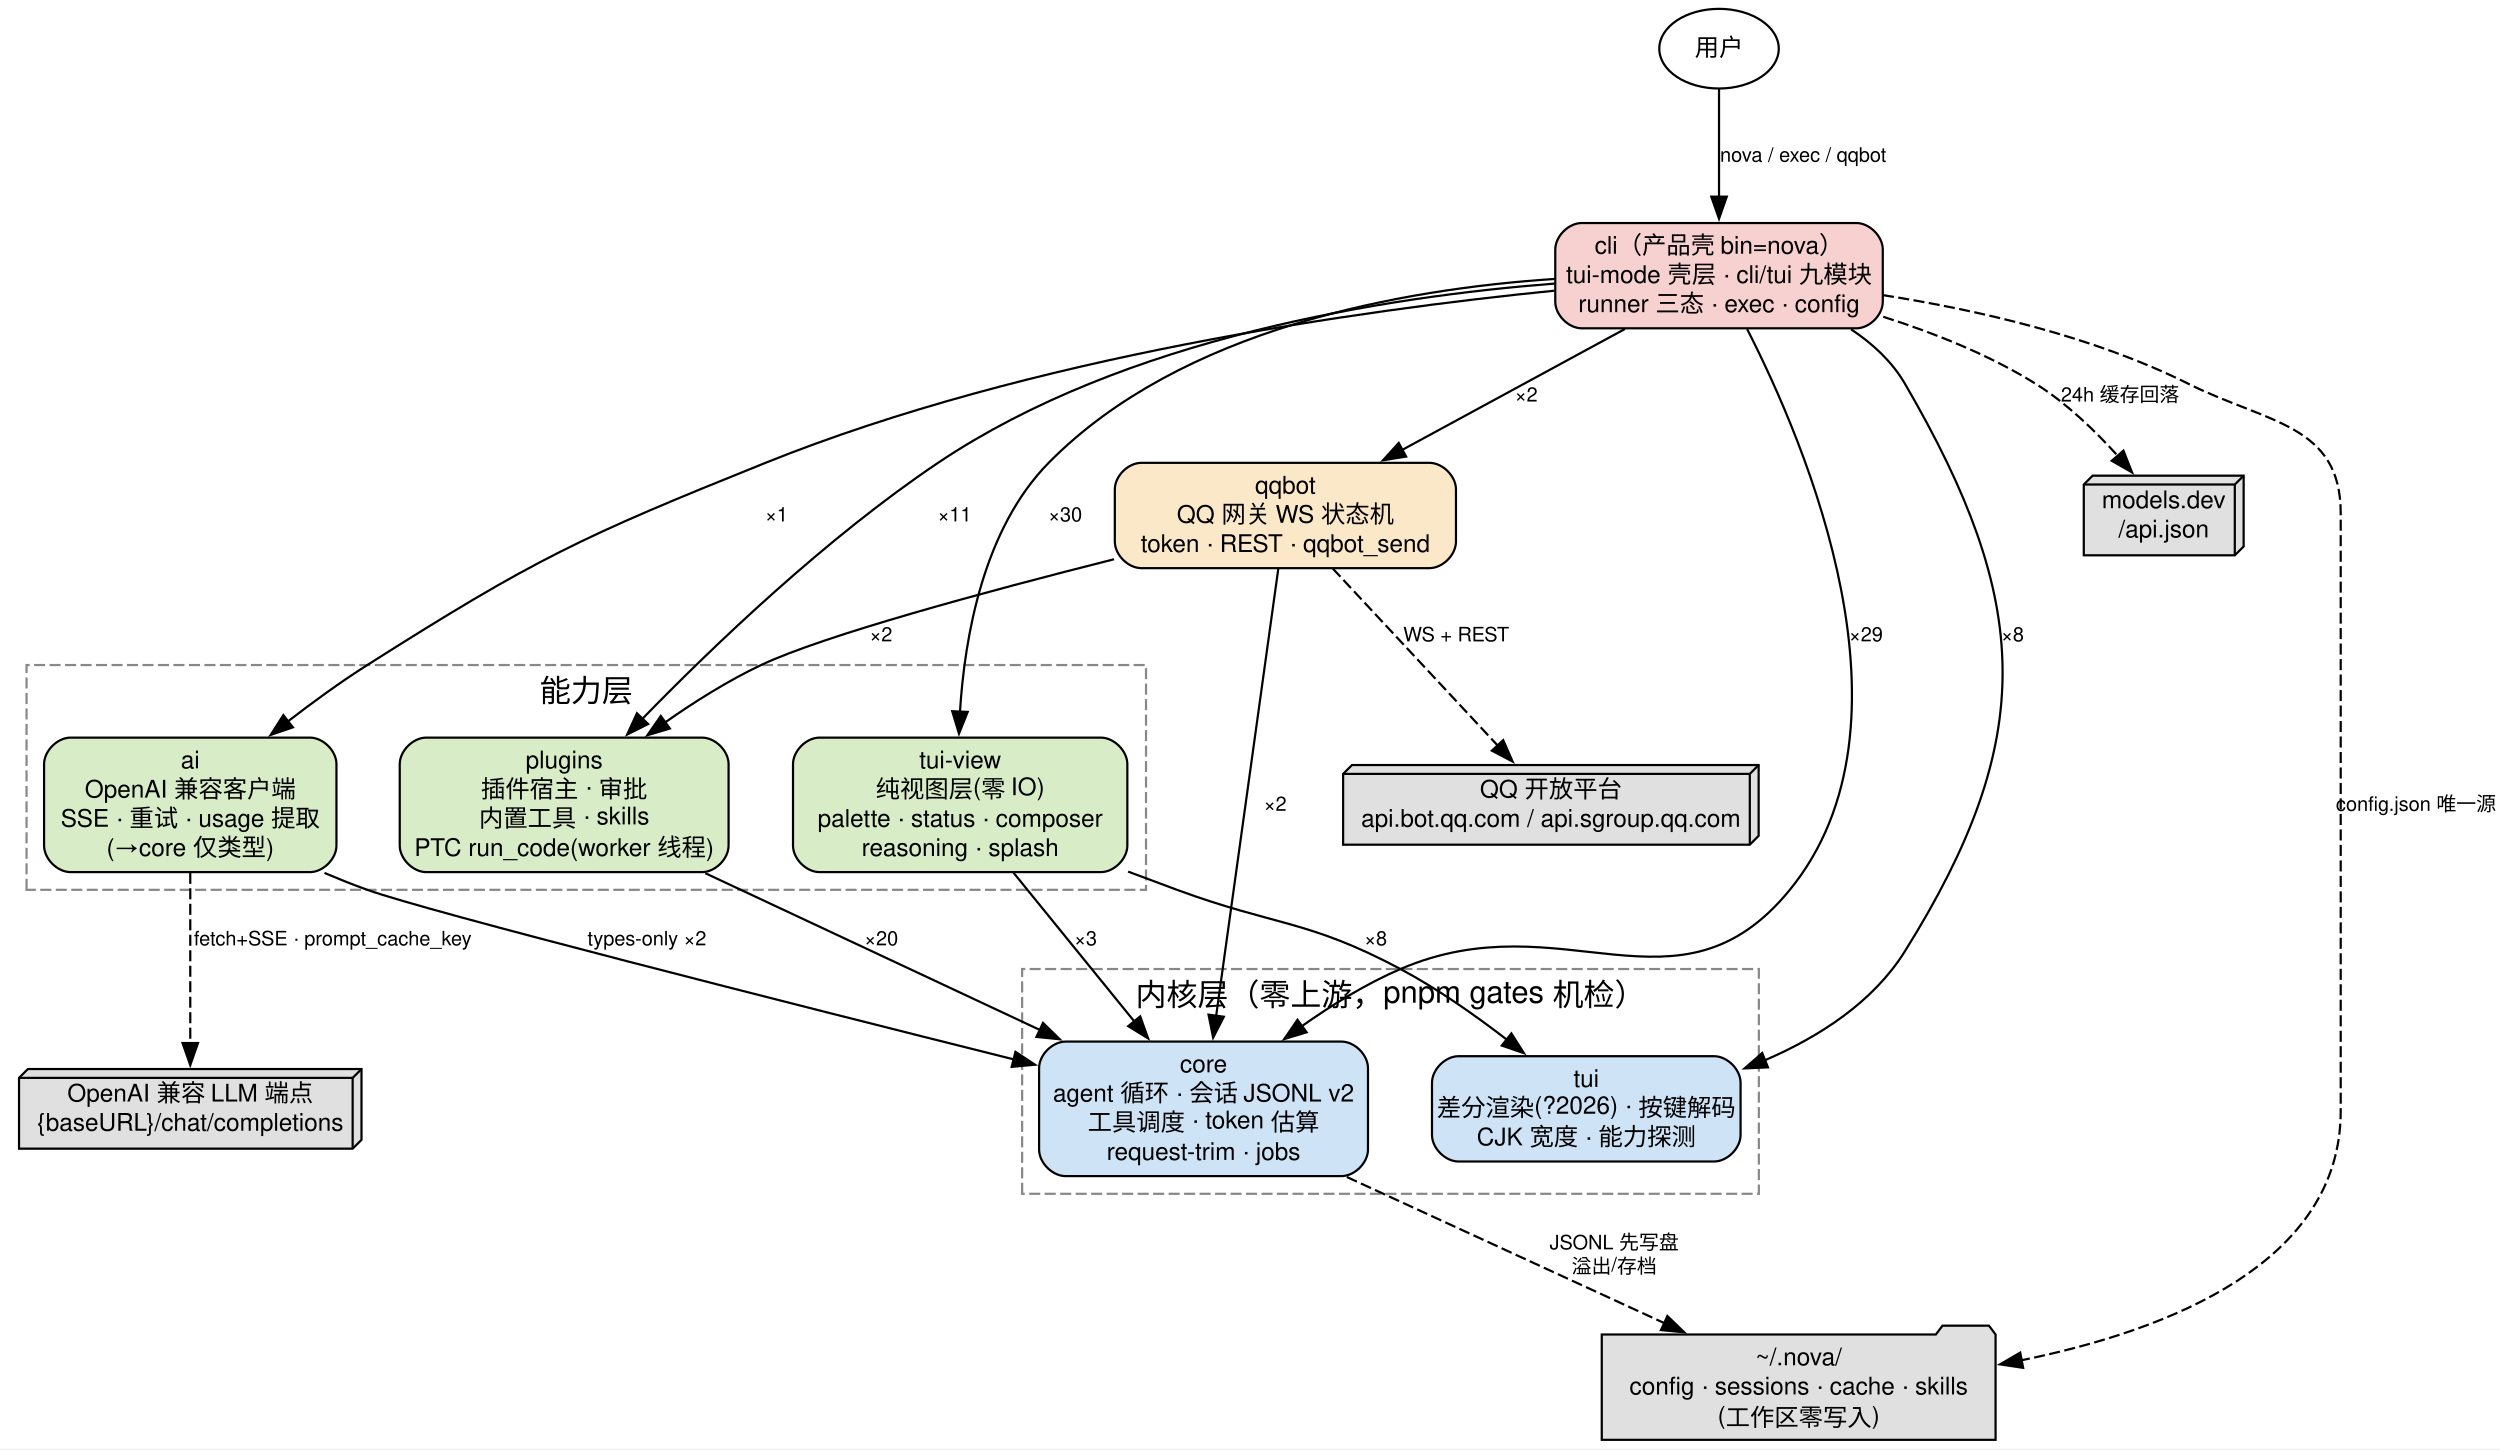
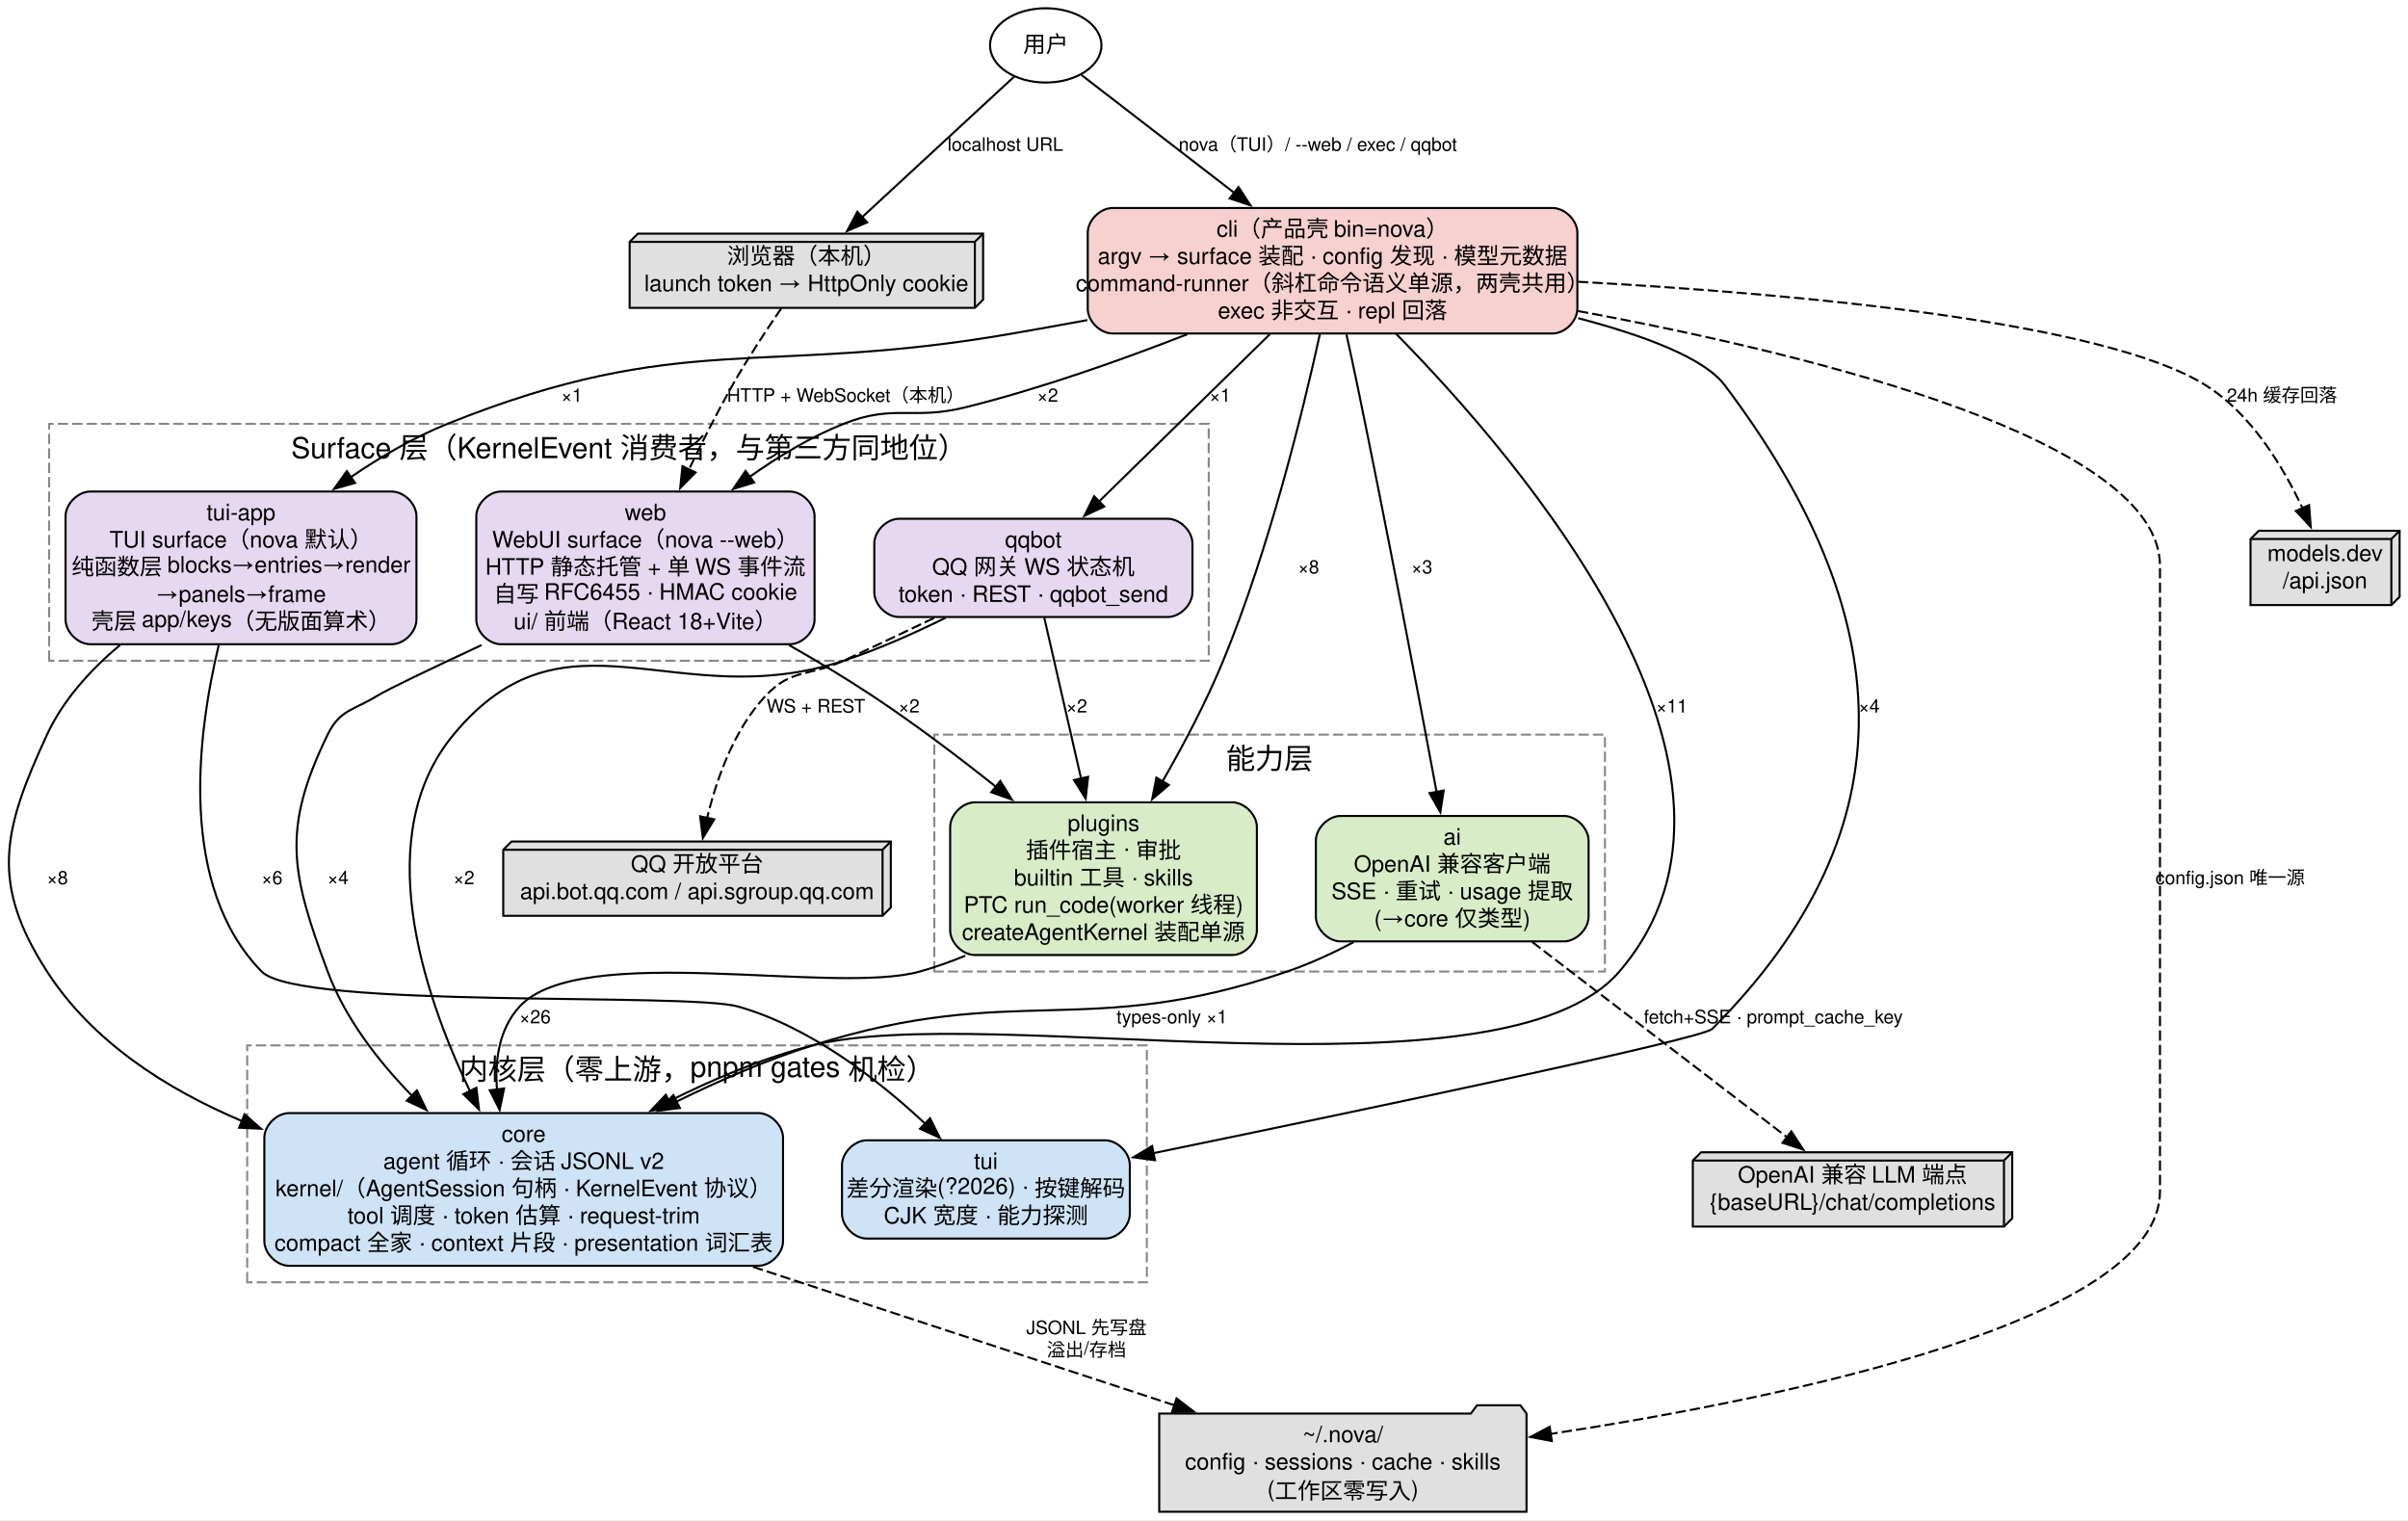
- <svg xmlns="http://www.w3.org/2000/svg" width="1130pt" height="655pt" viewBox="0.00 0.00 1130.00 655.00">
-   <g id="graph0" class="graph" transform="scale(1 1) rotate(0) translate(4 650.8)">
-     <polygon fill="white" stroke="none" points="-4,4 -4,-650.8 1126.03,-650.8 1126.03,4 -4,4" />
+ <svg xmlns="http://www.w3.org/2000/svg" width="1167pt" height="737pt" viewBox="0.00 0.00 1167.00 737.00">
+   <g id="graph0" class="graph" transform="scale(1 1) rotate(0) translate(4 732.6)">
+     <polygon fill="white" stroke="none" points="-4,4 -4,-732.6 1162.93,-732.6 1162.93,4 -4,4" />
    <g id="clust1" class="cluster">
-       <polygon fill="none" stroke="#888888" stroke-dasharray="5,2" points="458,-111.2 458,-212.8 791,-212.8 791,-111.2 458,-111.2" />
-       <text xml:space="preserve" text-anchor="middle" x="624.5" y="-196.2" font-family="Helvetica,sans-Serif" font-size="14.00">内核层（零上游，pnpm gates 机检）</text>
+       <polygon fill="none" stroke="#888888" stroke-dasharray="5,2" points="115.8,-111.2 115.8,-226 551.8,-226 551.8,-111.2 115.8,-111.2" />
+       <text xml:space="preserve" text-anchor="middle" x="333.8" y="-209.4" font-family="Helvetica,sans-Serif" font-size="14.00">内核层（零上游，pnpm gates 机检）</text>
    </g>
    <g id="clust2" class="cluster">
-       <polygon fill="none" stroke="#888888" stroke-dasharray="5,2" points="8,-248.6 8,-350.2 514,-350.2 514,-248.6 8,-248.6" />
-       <text xml:space="preserve" text-anchor="middle" x="261" y="-333.6" font-family="Helvetica,sans-Serif" font-size="14.00">能力层</text>
+       <polygon fill="none" stroke="#888888" stroke-dasharray="5,2" points="448.8,-261.8 448.8,-376.6 773.8,-376.6 773.8,-261.8 448.8,-261.8" />
+       <text xml:space="preserve" text-anchor="middle" x="611.3" y="-360" font-family="Helvetica,sans-Serif" font-size="14.00">能力层</text>
+     </g>
+     <g id="clust3" class="cluster">
+       <polygon fill="none" stroke="#888888" stroke-dasharray="5,2" points="19.8,-412.4 19.8,-527.2 581.8,-527.2 581.8,-412.4 19.8,-412.4" />
+       <text xml:space="preserve" text-anchor="middle" x="300.8" y="-510.6" font-family="Helvetica,sans-Serif" font-size="14.00">Surface 层（KernelEvent 消费者，与第三方同地位）</text>
    </g>
    <g id="node1" class="node">
-       <path fill="#cfe3f7" stroke="black" d="M602.33,-180C602.33,-180 477.67,-180 477.67,-180 471.67,-180 465.67,-174 465.67,-168 465.67,-168 465.67,-131.2 465.67,-131.2 465.67,-125.2 471.67,-119.2 477.67,-119.2 477.67,-119.2 602.33,-119.2 602.33,-119.2 608.33,-119.2 614.33,-125.2 614.33,-131.2 614.33,-131.2 614.33,-168 614.33,-168 614.33,-174 608.33,-180 602.33,-180" />
-       <text xml:space="preserve" text-anchor="middle" x="540" y="-166.1" font-family="Helvetica,sans-Serif" font-size="11.00">core</text>
-       <text xml:space="preserve" text-anchor="middle" x="540" y="-152.9" font-family="Helvetica,sans-Serif" font-size="11.00">agent 循环 · 会话 JSONL v2</text>
-       <text xml:space="preserve" text-anchor="middle" x="540" y="-139.7" font-family="Helvetica,sans-Serif" font-size="11.00">工具调度 · token 估算</text>
-       <text xml:space="preserve" text-anchor="middle" x="540" y="-126.5" font-family="Helvetica,sans-Serif" font-size="11.00">request-trim · jobs</text>
+       <path fill="#cfe3f7" stroke="black" d="M363.49,-193.2C363.49,-193.2 136.11,-193.2 136.11,-193.2 130.11,-193.2 124.11,-187.2 124.11,-181.2 124.11,-181.2 124.11,-131.2 124.11,-131.2 124.11,-125.2 130.11,-119.2 136.11,-119.2 136.11,-119.2 363.49,-119.2 363.49,-119.2 369.49,-119.2 375.49,-125.2 375.49,-131.2 375.49,-131.2 375.49,-181.2 375.49,-181.2 375.49,-187.2 369.49,-193.2 363.49,-193.2" />
+       <text xml:space="preserve" text-anchor="middle" x="249.8" y="-179.3" font-family="Helvetica,sans-Serif" font-size="11.00">core</text>
+       <text xml:space="preserve" text-anchor="middle" x="249.8" y="-166.1" font-family="Helvetica,sans-Serif" font-size="11.00">agent 循环 · 会话 JSONL v2</text>
+       <text xml:space="preserve" text-anchor="middle" x="249.8" y="-152.9" font-family="Helvetica,sans-Serif" font-size="11.00">kernel/（AgentSession 句柄 · KernelEvent 协议）</text>
+       <text xml:space="preserve" text-anchor="middle" x="249.8" y="-139.7" font-family="Helvetica,sans-Serif" font-size="11.00">tool 调度 · token 估算 · request-trim</text>
+       <text xml:space="preserve" text-anchor="middle" x="249.8" y="-126.5" font-family="Helvetica,sans-Serif" font-size="11.00">compact 全家 · context 片段 · presentation 词汇表</text>
+     </g>
+     <g id="node13" class="node">
+       <polygon fill="#e0e0e0" stroke="black" points="735.81,-47.6 732.81,-51.6 711.81,-51.6 708.81,-47.6 557.8,-47.6 557.8,0 735.81,0 735.81,-47.6" />
+       <text xml:space="preserve" text-anchor="middle" x="646.8" y="-33.7" font-family="Helvetica,sans-Serif" font-size="11.00">~/.nova/</text>
+       <text xml:space="preserve" text-anchor="middle" x="646.8" y="-20.5" font-family="Helvetica,sans-Serif" font-size="11.00">config · sessions · cache · skills</text>
+       <text xml:space="preserve" text-anchor="middle" x="646.8" y="-7.3" font-family="Helvetica,sans-Serif" font-size="11.00">(工作区零写入)</text>
+     </g>
+     <g id="edge22" class="edge">
+       <path fill="none" stroke="black" stroke-dasharray="5,2" d="M360.92,-118.7C425.81,-97.39 506.27,-70.96 565.28,-51.58" />
+       <polygon fill="black" stroke="black" points="566.2,-54.96 574.6,-48.51 564.01,-48.31 566.2,-54.96" />
+       <text xml:space="preserve" text-anchor="middle" x="522.54" y="-86.1" font-family="Helvetica,sans-Serif" font-size="9.00">JSONL 先写盘</text>
+       <text xml:space="preserve" text-anchor="middle" x="522.54" y="-75.3" font-family="Helvetica,sans-Serif" font-size="9.00">溢出/存档</text>
+     </g>
+     <g id="node2" class="node">
+       <path fill="#cfe3f7" stroke="black" d="M531.55,-180C531.55,-180 416.06,-180 416.06,-180 410.06,-180 404.06,-174 404.06,-168 404.06,-168 404.06,-144.4 404.06,-144.4 404.06,-138.4 410.06,-132.4 416.06,-132.4 416.06,-132.4 531.55,-132.4 531.55,-132.4 537.55,-132.4 543.55,-138.4 543.55,-144.4 543.55,-144.4 543.55,-168 543.55,-168 543.55,-174 537.55,-180 531.55,-180" />
+       <text xml:space="preserve" text-anchor="middle" x="473.8" y="-166.1" font-family="Helvetica,sans-Serif" font-size="11.00">tui</text>
+       <text xml:space="preserve" text-anchor="middle" x="473.8" y="-152.9" font-family="Helvetica,sans-Serif" font-size="11.00">差分渲染(?2026) · 按键解码</text>
+       <text xml:space="preserve" text-anchor="middle" x="473.8" y="-139.7" font-family="Helvetica,sans-Serif" font-size="11.00">CJK 宽度 · 能力探测</text>
+     </g>
+     <g id="node3" class="node">
+       <path fill="#d8ecc8" stroke="black" d="M753.88,-337.2C753.88,-337.2 645.72,-337.2 645.72,-337.2 639.72,-337.2 633.72,-331.2 633.72,-325.2 633.72,-325.2 633.72,-288.4 633.72,-288.4 633.72,-282.4 639.72,-276.4 645.72,-276.4 645.72,-276.4 753.88,-276.4 753.88,-276.4 759.88,-276.4 765.88,-282.4 765.88,-288.4 765.88,-288.4 765.88,-325.2 765.88,-325.2 765.88,-331.2 759.88,-337.2 753.88,-337.2" />
+       <text xml:space="preserve" text-anchor="middle" x="699.8" y="-323.3" font-family="Helvetica,sans-Serif" font-size="11.00">ai</text>
+       <text xml:space="preserve" text-anchor="middle" x="699.8" y="-310.1" font-family="Helvetica,sans-Serif" font-size="11.00">OpenAI 兼容客户端</text>
+       <text xml:space="preserve" text-anchor="middle" x="699.8" y="-296.9" font-family="Helvetica,sans-Serif" font-size="11.00">SSE · 重试 · usage 提取</text>
+       <text xml:space="preserve" text-anchor="middle" x="699.8" y="-283.7" font-family="Helvetica,sans-Serif" font-size="11.00">(→core 仅类型)</text>
+     </g>
+     <g id="edge1" class="edge">
+       <path fill="none" stroke="black" d="M651.97,-275.99C641.66,-270.58 630.6,-265.48 619.8,-261.8 521.89,-228.41 488.46,-257.12 389.8,-226 367.61,-219 344.54,-208.94 323.68,-198.68" />
+       <polygon fill="black" stroke="black" points="325.49,-195.67 314.99,-194.31 322.35,-201.93 325.49,-195.67" />
+       <text xml:space="preserve" text-anchor="middle" x="563.96" y="-236.7" font-family="Helvetica,sans-Serif" font-size="9.00">types-only ×1</text>
+     </g>
+     <g id="node9" class="node">
+       <polygon fill="#e0e0e0" stroke="black" points="971.2,-174.2 820.4,-174.2 816.4,-170.2 816.4,-138.2 967.2,-138.2 971.2,-142.2 971.2,-174.2" />
+       <polyline fill="none" stroke="black" points="967.2,-170.2 816.4,-170.2" />
+       <polyline fill="none" stroke="black" points="967.2,-170.2 967.2,-138.2" />
+       <polyline fill="none" stroke="black" points="967.2,-170.2 971.2,-174.2" />
+       <text xml:space="preserve" text-anchor="middle" x="893.8" y="-159.5" font-family="Helvetica,sans-Serif" font-size="11.00">OpenAI 兼容 LLM 端点</text>
+       <text xml:space="preserve" text-anchor="middle" x="893.8" y="-146.3" font-family="Helvetica,sans-Serif" font-size="11.00">{baseURL}/chat/completions</text>
+     </g>
+     <g id="edge19" class="edge">
+       <path fill="none" stroke="black" stroke-dasharray="5,2" d="M738.59,-276.09C774.88,-248.29 828.41,-207.29 862.17,-181.43" />
+       <polygon fill="black" stroke="black" points="864.13,-184.34 869.94,-175.48 859.87,-178.78 864.13,-184.34" />
+       <text xml:space="preserve" text-anchor="middle" x="855.4" y="-236.7" font-family="Helvetica,sans-Serif" font-size="9.00">fetch+SSE · prompt_cache_key</text>
+     </g>
+     <g id="node4" class="node">
+       <path fill="#d8ecc8" stroke="black" d="M593.13,-343.8C593.13,-343.8 468.48,-343.8 468.48,-343.8 462.48,-343.8 456.48,-337.8 456.48,-331.8 456.48,-331.8 456.48,-281.8 456.48,-281.8 456.48,-275.8 462.48,-269.8 468.48,-269.8 468.48,-269.8 593.13,-269.8 593.13,-269.8 599.13,-269.8 605.13,-275.8 605.13,-281.8 605.13,-281.8 605.13,-331.8 605.13,-331.8 605.13,-337.8 599.13,-343.8 593.13,-343.8" />
+       <text xml:space="preserve" text-anchor="middle" x="530.8" y="-329.9" font-family="Helvetica,sans-Serif" font-size="11.00">plugins</text>
+       <text xml:space="preserve" text-anchor="middle" x="530.8" y="-316.7" font-family="Helvetica,sans-Serif" font-size="11.00">插件宿主 · 审批</text>
+       <text xml:space="preserve" text-anchor="middle" x="530.8" y="-303.5" font-family="Helvetica,sans-Serif" font-size="11.00">builtin 工具 · skills</text>
+       <text xml:space="preserve" text-anchor="middle" x="530.8" y="-290.3" font-family="Helvetica,sans-Serif" font-size="11.00">PTC run_code(worker 线程)</text>
+       <text xml:space="preserve" text-anchor="middle" x="530.8" y="-277.1" font-family="Helvetica,sans-Serif" font-size="11.00">createAgentKernel 装配单源</text>
+     </g>
+     <g id="edge2" class="edge">
+       <path fill="none" stroke="black" d="M463.81,-269.46C456.53,-266.49 449.1,-263.85 441.8,-261.8 400.13,-250.12 277.03,-276.71 247.79,-244.8 237.88,-233.98 235.72,-218.89 236.88,-204.27" />
+       <polygon fill="black" stroke="black" points="240.3,-205.14 238.14,-194.77 233.36,-204.22 240.3,-205.14" />
+       <text xml:space="preserve" text-anchor="middle" x="255.3" y="-236.7" font-family="Helvetica,sans-Serif" font-size="9.00">×26</text>
+     </g>
+     <g id="node5" class="node">
+       <path fill="#e6d8f0" stroke="black" d="M185.83,-494.4C185.83,-494.4 39.77,-494.4 39.77,-494.4 33.77,-494.4 27.77,-488.4 27.77,-482.4 27.77,-482.4 27.77,-432.4 27.77,-432.4 27.77,-426.4 33.77,-420.4 39.77,-420.4 39.77,-420.4 185.83,-420.4 185.83,-420.4 191.83,-420.4 197.83,-426.4 197.83,-432.4 197.83,-432.4 197.83,-482.4 197.83,-482.4 197.83,-488.4 191.83,-494.4 185.83,-494.4" />
+       <text xml:space="preserve" text-anchor="middle" x="112.8" y="-480.5" font-family="Helvetica,sans-Serif" font-size="11.00">tui-app</text>
+       <text xml:space="preserve" text-anchor="middle" x="112.8" y="-467.3" font-family="Helvetica,sans-Serif" font-size="11.00">TUI surface（nova 默认）</text>
+       <text xml:space="preserve" text-anchor="middle" x="112.8" y="-454.1" font-family="Helvetica,sans-Serif" font-size="11.00">纯函数层 blocks→entries→render</text>
+       <text xml:space="preserve" text-anchor="middle" x="112.8" y="-440.9" font-family="Helvetica,sans-Serif" font-size="11.00">→panels→frame</text>
+       <text xml:space="preserve" text-anchor="middle" x="112.8" y="-427.7" font-family="Helvetica,sans-Serif" font-size="11.00">壳层 app/keys（无版面算术）</text>
+     </g>
+     <g id="edge4" class="edge">
+       <path fill="none" stroke="black" d="M54.22,-420.08C39.98,-408.13 26.62,-393.5 18.8,-376.6 -2.64,-330.3 -8.86,-304.68 18.8,-261.8 40.66,-227.9 76.47,-204.86 113.44,-189.26" />
+       <polygon fill="black" stroke="black" points="114.52,-192.6 122.49,-185.62 111.9,-186.11 114.52,-192.6" />
+       <text xml:space="preserve" text-anchor="middle" x="23.8" y="-304.1" font-family="Helvetica,sans-Serif" font-size="9.00">×8</text>
+     </g>
+     <g id="edge3" class="edge">
+       <path fill="none" stroke="black" d="M102,-419.96C91.48,-376.09 82.35,-303.16 122.8,-261.8 140.79,-243.4 329.05,-251.85 353.8,-244.8 389,-234.78 422.04,-208.96 444.5,-187.93" />
+       <polygon fill="black" stroke="black" points="446.72,-190.66 451.49,-181.2 441.86,-185.62 446.72,-190.66" />
+       <text xml:space="preserve" text-anchor="middle" x="127.8" y="-304.1" font-family="Helvetica,sans-Serif" font-size="9.00">×6</text>
+     </g>
+     <g id="node6" class="node">
+       <path fill="#e6d8f0" stroke="black" d="M378.77,-494.4C378.77,-494.4 238.83,-494.4 238.83,-494.4 232.83,-494.4 226.83,-488.4 226.83,-482.4 226.83,-482.4 226.83,-432.4 226.83,-432.4 226.83,-426.4 232.83,-420.4 238.83,-420.4 238.83,-420.4 378.77,-420.4 378.77,-420.4 384.77,-420.4 390.77,-426.4 390.77,-432.4 390.77,-432.4 390.77,-482.4 390.77,-482.4 390.77,-488.4 384.77,-494.4 378.77,-494.4" />
+       <text xml:space="preserve" text-anchor="middle" x="308.8" y="-480.5" font-family="Helvetica,sans-Serif" font-size="11.00">web</text>
+       <text xml:space="preserve" text-anchor="middle" x="308.8" y="-467.3" font-family="Helvetica,sans-Serif" font-size="11.00">WebUI surface（nova --web）</text>
+       <text xml:space="preserve" text-anchor="middle" x="308.8" y="-454.1" font-family="Helvetica,sans-Serif" font-size="11.00">HTTP 静态托管 + 单 WS 事件流</text>
+       <text xml:space="preserve" text-anchor="middle" x="308.8" y="-440.9" font-family="Helvetica,sans-Serif" font-size="11.00">自写 RFC6455 · HMAC cookie</text>
+       <text xml:space="preserve" text-anchor="middle" x="308.8" y="-427.7" font-family="Helvetica,sans-Serif" font-size="11.00">ui/ 前端（React 18+Vite）</text>
+     </g>
+     <g id="edge5" class="edge">
+       <path fill="none" stroke="black" d="M229.44,-420.02C205.53,-408.89 184.16,-398.7 178.8,-395.4 167.26,-388.3 160.73,-388.78 154.8,-376.6 132.46,-330.73 137.01,-309.62 154.8,-261.8 163.21,-239.18 179.19,-218.49 195.68,-201.59" />
+       <polygon fill="black" stroke="black" points="198.04,-204.19 202.71,-194.68 193.13,-199.2 198.04,-204.19" />
+       <text xml:space="preserve" text-anchor="middle" x="159.8" y="-304.1" font-family="Helvetica,sans-Serif" font-size="9.00">×4</text>
+     </g>
+     <g id="edge6" class="edge">
+       <path fill="none" stroke="black" d="M378.44,-419.96C392.06,-412.23 406.06,-403.84 418.8,-395.4 439.05,-381.99 460.28,-365.94 478.75,-351.27" />
+       <polygon fill="black" stroke="black" points="480.78,-354.13 486.39,-345.14 476.4,-348.67 480.78,-354.13" />
+       <text xml:space="preserve" text-anchor="middle" x="436.54" y="-387.3" font-family="Helvetica,sans-Serif" font-size="9.00">×2</text>
+     </g>
+     <g id="node7" class="node">
+       <path fill="#e6d8f0" stroke="black" d="M561.9,-481.2C561.9,-481.2 431.71,-481.2 431.71,-481.2 425.71,-481.2 419.71,-475.2 419.71,-469.2 419.71,-469.2 419.71,-445.6 419.71,-445.6 419.71,-439.6 425.71,-433.6 431.71,-433.6 431.71,-433.6 561.9,-433.6 561.9,-433.6 567.9,-433.6 573.9,-439.6 573.9,-445.6 573.9,-445.6 573.9,-469.2 573.9,-469.2 573.9,-475.2 567.9,-481.2 561.9,-481.2" />
+       <text xml:space="preserve" text-anchor="middle" x="496.8" y="-467.3" font-family="Helvetica,sans-Serif" font-size="11.00">qqbot</text>
+       <text xml:space="preserve" text-anchor="middle" x="496.8" y="-454.1" font-family="Helvetica,sans-Serif" font-size="11.00">QQ 网关 WS 状态机</text>
+       <text xml:space="preserve" text-anchor="middle" x="496.8" y="-440.9" font-family="Helvetica,sans-Serif" font-size="11.00">token · REST · qqbot_send</text>
+     </g>
+     <g id="edge7" class="edge">
+       <path fill="none" stroke="black" d="M454.23,-433.21C438.99,-425.67 421.46,-417.86 404.8,-412.4 323.56,-385.78 270.34,-442.44 215.8,-376.6 175.71,-328.2 200.47,-252.46 223.75,-203.84" />
+       <polygon fill="black" stroke="black" points="226.85,-205.46 228.15,-194.95 220.57,-202.36 226.85,-205.46" />
+       <text xml:space="preserve" text-anchor="middle" x="220.8" y="-304.1" font-family="Helvetica,sans-Serif" font-size="9.00">×2</text>
+     </g>
+     <g id="edge8" class="edge">
+       <path fill="none" stroke="black" d="M502.11,-433.18C506.87,-412.42 513.98,-381.34 519.93,-355.32" />
+       <polygon fill="black" stroke="black" points="523.33,-356.16 522.15,-345.63 516.5,-354.59 523.33,-356.16" />
+       <text xml:space="preserve" text-anchor="middle" x="517.79" y="-387.3" font-family="Helvetica,sans-Serif" font-size="9.00">×2</text>
    </g>
    <g id="node11" class="node">
-       <polygon fill="#e0e0e0" stroke="black" points="898,-47.6 895,-51.6 874,-51.6 871,-47.6 720,-47.6 720,0 898,0 898,-47.6" />
-       <text xml:space="preserve" text-anchor="middle" x="809" y="-33.7" font-family="Helvetica,sans-Serif" font-size="11.00">~/.nova/</text>
-       <text xml:space="preserve" text-anchor="middle" x="809" y="-20.5" font-family="Helvetica,sans-Serif" font-size="11.00">config · sessions · cache · skills</text>
-       <text xml:space="preserve" text-anchor="middle" x="809" y="-7.3" font-family="Helvetica,sans-Serif" font-size="11.00">(工作区零写入)</text>
+       <polygon fill="#e0e0e0" stroke="black" points="427.71,-324.8 243.89,-324.8 239.89,-320.8 239.89,-288.8 423.71,-288.8 427.71,-292.8 427.71,-324.8" />
+       <polyline fill="none" stroke="black" points="423.71,-320.8 239.89,-320.8" />
+       <polyline fill="none" stroke="black" points="423.71,-320.8 423.71,-288.8" />
+       <polyline fill="none" stroke="black" points="423.71,-320.8 427.71,-324.8" />
+       <text xml:space="preserve" text-anchor="middle" x="333.8" y="-310.1" font-family="Helvetica,sans-Serif" font-size="11.00">QQ 开放平台</text>
+       <text xml:space="preserve" text-anchor="middle" x="333.8" y="-296.9" font-family="Helvetica,sans-Serif" font-size="11.00">api.bot.qq.com / api.sgroup.qq.com</text>
+     </g>
+     <g id="edge21" class="edge">
+       <path fill="none" stroke="black" stroke-dasharray="5,2" d="M448.68,-433.13C434.57,-426.37 419.09,-419.03 404.8,-412.4 388.11,-404.65 379.66,-408.8 367.04,-395.4 351.7,-379.1 343.24,-355 338.71,-336.21" />
+       <polygon fill="black" stroke="black" points="342.15,-335.55 336.63,-326.51 335.3,-337.02 342.15,-335.55" />
+       <text xml:space="preserve" text-anchor="middle" x="391.42" y="-387.3" font-family="Helvetica,sans-Serif" font-size="9.00">WS + REST</text>
+     </g>
+     <g id="node8" class="node">
+       <path fill="#f7d0d0" stroke="black" d="M748.44,-631.8C748.44,-631.8 535.16,-631.8 535.16,-631.8 529.16,-631.8 523.16,-625.8 523.16,-619.8 523.16,-619.8 523.16,-583 523.16,-583 523.16,-577 529.16,-571 535.16,-571 535.16,-571 748.44,-571 748.44,-571 754.44,-571 760.44,-577 760.44,-583 760.44,-583 760.44,-619.8 760.44,-619.8 760.44,-625.8 754.44,-631.8 748.44,-631.8" />
+       <text xml:space="preserve" text-anchor="middle" x="641.8" y="-617.9" font-family="Helvetica,sans-Serif" font-size="11.00">cli（产品壳 bin=nova）</text>
+       <text xml:space="preserve" text-anchor="middle" x="641.8" y="-604.7" font-family="Helvetica,sans-Serif" font-size="11.00">argv → surface 装配 · config 发现 · 模型元数据</text>
+       <text xml:space="preserve" text-anchor="middle" x="641.8" y="-591.5" font-family="Helvetica,sans-Serif" font-size="11.00">command-runner（斜杠命令语义单源，两壳共用）</text>
+       <text xml:space="preserve" text-anchor="middle" x="641.8" y="-578.3" font-family="Helvetica,sans-Serif" font-size="11.00">exec 非交互 · repl 回落</text>
+     </g>
+     <g id="edge9" class="edge">
+       <path fill="none" stroke="black" d="M672.6,-570.83C734.81,-507.59 862.82,-357.22 780.8,-261.8 723.93,-195.63 474.39,-247.38 389.8,-226 366.12,-220.01 341.74,-209.7 320.1,-198.86" />
+       <polygon fill="black" stroke="black" points="321.87,-195.84 311.38,-194.37 318.67,-202.06 321.87,-195.84" />
+       <text xml:space="preserve" text-anchor="middle" x="806.19" y="-387.3" font-family="Helvetica,sans-Serif" font-size="9.00">×11</text>
+     </g>
+     <g id="edge10" class="edge">
+       <path fill="none" stroke="black" d="M760.83,-578.42C793.15,-569.92 821.97,-559.05 831.8,-546 915.29,-435.25 923.76,-332.18 825.8,-234 820.96,-229.15 657.47,-194.88 555.03,-173.79" />
+       <polygon fill="black" stroke="black" points="555.76,-170.37 545.26,-171.78 554.35,-177.23 555.76,-170.37" />
+       <text xml:space="preserve" text-anchor="middle" x="901.85" y="-387.3" font-family="Helvetica,sans-Serif" font-size="9.00">×4</text>
+     </g>
+     <g id="edge13" class="edge">
+       <path fill="none" stroke="black" d="M648.55,-570.5C650.3,-562.55 652.16,-553.96 653.8,-546 668.1,-476.84 683.41,-396.09 692.26,-348.6" />
+       <polygon fill="black" stroke="black" points="695.65,-349.52 694.04,-339.05 688.77,-348.24 695.65,-349.52" />
+       <text xml:space="preserve" text-anchor="middle" x="685.08" y="-454.7" font-family="Helvetica,sans-Serif" font-size="9.00">×3</text>
+     </g>
+     <g id="edge14" class="edge">
+       <path fill="none" stroke="black" d="M635.67,-570.71C627.39,-533.05 611.07,-466.49 588.8,-412.4 580.6,-392.47 569.51,-371.51 559.23,-353.63" />
+       <polygon fill="black" stroke="black" points="562.46,-352.21 554.39,-345.35 556.42,-355.75 562.46,-352.21" />
+       <text xml:space="preserve" text-anchor="middle" x="630.17" y="-454.7" font-family="Helvetica,sans-Serif" font-size="9.00">×8</text>
+     </g>
+     <g id="edge11" class="edge">
+       <path fill="none" stroke="black" d="M522.97,-577.48C510.76,-575.24 498.54,-573.04 486.8,-571 365.3,-549.87 327.25,-573.13 212.8,-527.2 196.6,-520.7 180.41,-511.2 165.92,-501.32" />
+       <polygon fill="black" stroke="black" points="168.09,-498.57 157.9,-495.68 164.06,-504.29 168.09,-498.57" />
+       <text xml:space="preserve" text-anchor="middle" x="273.11" y="-537.9" font-family="Helvetica,sans-Serif" font-size="9.00">×1</text>
+     </g>
+     <g id="edge12" class="edge">
+       <path fill="none" stroke="black" d="M571.45,-570.64C539.15,-558.02 500.06,-544.19 463.8,-535.2 438.12,-528.83 429.39,-536.97 404.8,-527.2 388.86,-520.86 373.08,-511.32 359.07,-501.34" />
+       <polygon fill="black" stroke="black" points="361.47,-498.77 351.34,-495.65 357.32,-504.4 361.47,-498.77" />
+       <text xml:space="preserve" text-anchor="middle" x="503.7" y="-537.9" font-family="Helvetica,sans-Serif" font-size="9.00">×2</text>
+     </g>
+     <g id="edge15" class="edge">
+       <path fill="none" stroke="black" d="M611.41,-570.63C587.08,-546.81 553.08,-513.52 528.44,-489.38" />
+       <polygon fill="black" stroke="black" points="531.14,-487.13 521.55,-482.64 526.25,-492.13 531.14,-487.13" />
+       <text xml:space="preserve" text-anchor="middle" x="587.29" y="-537.9" font-family="Helvetica,sans-Serif" font-size="9.00">×1</text>
+     </g>
+     <g id="node10" class="node">
+       <polygon fill="#e0e0e0" stroke="black" points="1158.93,-475.4 1090.68,-475.4 1086.68,-471.4 1086.68,-439.4 1154.93,-439.4 1158.93,-443.4 1158.93,-475.4" />
+       <polyline fill="none" stroke="black" points="1154.93,-471.4 1086.68,-471.4" />
+       <polyline fill="none" stroke="black" points="1154.93,-471.4 1154.93,-439.4" />
+       <polyline fill="none" stroke="black" points="1154.93,-471.4 1158.93,-475.4" />
+       <text xml:space="preserve" text-anchor="middle" x="1122.8" y="-460.7" font-family="Helvetica,sans-Serif" font-size="11.00">models.dev</text>
+       <text xml:space="preserve" text-anchor="middle" x="1122.8" y="-447.5" font-family="Helvetica,sans-Serif" font-size="11.00">/api.json</text>
+     </g>
+     <g id="edge20" class="edge">
+       <path fill="none" stroke="black" stroke-dasharray="5,2" d="M760.77,-596.06C867.78,-590.2 1015.5,-576.7 1064.8,-546 1087.01,-532.17 1102.54,-506.34 1111.9,-486.29" />
+       <polygon fill="black" stroke="black" points="1115.06,-487.82 1115.87,-477.25 1108.65,-485.01 1115.06,-487.82" />
+       <text xml:space="preserve" text-anchor="middle" x="1101.92" y="-537.9" font-family="Helvetica,sans-Serif" font-size="9.00">24h 缓存回落</text>
+     </g>
+     <g id="edge23" class="edge">
+       <path fill="none" stroke="black" stroke-dasharray="5,2" d="M760.76,-581.88C878.98,-560.02 1042.8,-518.82 1042.8,-458.4 1042.8,-458.4 1042.8,-458.4 1042.8,-155.2 1042.8,-93.06 864.64,-55.61 747.32,-37.69" />
+       <polygon fill="black" stroke="black" points="748.07,-34.26 737.66,-36.24 747.03,-41.19 748.07,-34.26" />
+       <text xml:space="preserve" text-anchor="middle" x="1076.82" y="-304.1" font-family="Helvetica,sans-Serif" font-size="9.00">config.json 唯一源</text>
+     </g>
+     <g id="node12" class="node">
+       <polygon fill="#e0e0e0" stroke="black" points="472.45,-619.4 305.15,-619.4 301.15,-615.4 301.15,-583.4 468.45,-583.4 472.45,-587.4 472.45,-619.4" />
+       <polyline fill="none" stroke="black" points="468.45,-615.4 301.15,-615.4" />
+       <polyline fill="none" stroke="black" points="468.45,-615.4 468.45,-583.4" />
+       <polyline fill="none" stroke="black" points="468.45,-615.4 472.45,-619.4" />
+       <text xml:space="preserve" text-anchor="middle" x="386.8" y="-604.7" font-family="Helvetica,sans-Serif" font-size="11.00">浏览器（本机）</text>
+       <text xml:space="preserve" text-anchor="middle" x="386.8" y="-591.5" font-family="Helvetica,sans-Serif" font-size="11.00">launch token → HttpOnly cookie</text>
+     </g>
+     <g id="edge18" class="edge">
+       <path fill="none" stroke="black" stroke-dasharray="5,2" d="M374.6,-583.13C367.38,-572.61 358.27,-558.79 351.02,-546 343.59,-532.89 336.21,-518.27 329.75,-504.8" />
+       <polygon fill="black" stroke="black" points="333.09,-503.67 325.65,-496.12 326.76,-506.66 333.09,-503.67" />
+       <text xml:space="preserve" text-anchor="middle" x="405.91" y="-537.9" font-family="Helvetica,sans-Serif" font-size="9.00">HTTP + WebSocket（本机）</text>
+     </g>
+     <g id="node14" class="node">
+       <ellipse fill="#ffffff" stroke="black" cx="502.8" cy="-710.6" rx="27" ry="18" />
+       <text xml:space="preserve" text-anchor="middle" x="502.8" y="-707.3" font-family="Helvetica,sans-Serif" font-size="11.00">用户</text>
+     </g>
+     <g id="edge16" class="edge">
+       <path fill="none" stroke="black" d="M520.13,-696.24C538.61,-681.98 568.71,-658.77 594.35,-639" />
+       <polygon fill="black" stroke="black" points="596.22,-641.97 602,-633.09 591.95,-636.43 596.22,-641.97" />
+       <text xml:space="preserve" text-anchor="middle" x="634.66" y="-659.5" font-family="Helvetica,sans-Serif" font-size="9.00">nova（TUI）/ --web / exec / qqbot</text>
    </g>
    <g id="edge17" class="edge">
-       <path fill="none" stroke="black" stroke-dasharray="5,2" d="M604.77,-118.79C648.44,-98.7 705.64,-72.37 748.4,-52.69" />
-       <polygon fill="black" stroke="black" points="749.67,-55.96 757.29,-48.6 746.75,-49.6 749.67,-55.96" />
-       <text xml:space="preserve" text-anchor="middle" x="725.6" y="-86.1" font-family="Helvetica,sans-Serif" font-size="9.00">JSONL 先写盘</text>
-       <text xml:space="preserve" text-anchor="middle" x="725.6" y="-75.3" font-family="Helvetica,sans-Serif" font-size="9.00">溢出/存档</text>
-     </g>
-     <g id="node2" class="node">
-       <path fill="#cfe3f7" stroke="black" d="M770.74,-173.4C770.74,-173.4 655.26,-173.4 655.26,-173.4 649.26,-173.4 643.26,-167.4 643.26,-161.4 643.26,-161.4 643.26,-137.8 643.26,-137.8 643.26,-131.8 649.26,-125.8 655.26,-125.8 655.26,-125.8 770.74,-125.8 770.74,-125.8 776.74,-125.8 782.74,-131.8 782.74,-137.8 782.74,-137.8 782.74,-161.4 782.74,-161.4 782.74,-167.4 776.74,-173.4 770.74,-173.4" />
-       <text xml:space="preserve" text-anchor="middle" x="713" y="-159.5" font-family="Helvetica,sans-Serif" font-size="11.00">tui</text>
-       <text xml:space="preserve" text-anchor="middle" x="713" y="-146.3" font-family="Helvetica,sans-Serif" font-size="11.00">差分渲染(?2026) · 按键解码</text>
-       <text xml:space="preserve" text-anchor="middle" x="713" y="-133.1" font-family="Helvetica,sans-Serif" font-size="11.00">CJK 宽度 · 能力探测</text>
-     </g>
-     <g id="node3" class="node">
-       <path fill="#d8ecc8" stroke="black" d="M136.08,-317.4C136.08,-317.4 27.92,-317.4 27.92,-317.4 21.92,-317.4 15.92,-311.4 15.92,-305.4 15.92,-305.4 15.92,-268.6 15.92,-268.6 15.92,-262.6 21.92,-256.6 27.92,-256.6 27.92,-256.6 136.08,-256.6 136.08,-256.6 142.08,-256.6 148.08,-262.6 148.08,-268.6 148.08,-268.6 148.08,-305.4 148.08,-305.4 148.08,-311.4 142.08,-317.4 136.08,-317.4" />
-       <text xml:space="preserve" text-anchor="middle" x="82" y="-303.5" font-family="Helvetica,sans-Serif" font-size="11.00">ai</text>
-       <text xml:space="preserve" text-anchor="middle" x="82" y="-290.3" font-family="Helvetica,sans-Serif" font-size="11.00">OpenAI 兼容客户端</text>
-       <text xml:space="preserve" text-anchor="middle" x="82" y="-277.1" font-family="Helvetica,sans-Serif" font-size="11.00">SSE · 重试 · usage 提取</text>
-       <text xml:space="preserve" text-anchor="middle" x="82" y="-263.9" font-family="Helvetica,sans-Serif" font-size="11.00">(→core 仅类型)</text>
-     </g>
-     <g id="edge1" class="edge">
-       <path fill="none" stroke="black" d="M142.66,-256.23C149.12,-253.49 155.65,-250.88 162,-248.6 189.5,-238.7 351.51,-197.66 454.31,-171.93" />
-       <polygon fill="black" stroke="black" points="454.98,-175.37 463.83,-169.55 453.28,-168.58 454.98,-175.37" />
-       <text xml:space="preserve" text-anchor="middle" x="288.41" y="-223.5" font-family="Helvetica,sans-Serif" font-size="9.00">types-only ×2</text>
-     </g>
-     <g id="node8" class="node">
-       <polygon fill="#e0e0e0" stroke="black" points="159.4,-167.6 8.6,-167.6 4.6,-163.6 4.6,-131.6 155.4,-131.6 159.4,-135.6 159.4,-167.6" />
-       <polyline fill="none" stroke="black" points="155.4,-163.6 4.6,-163.6" />
-       <polyline fill="none" stroke="black" points="155.4,-163.6 155.4,-131.6" />
-       <polyline fill="none" stroke="black" points="155.4,-163.6 159.4,-167.6" />
-       <text xml:space="preserve" text-anchor="middle" x="82" y="-152.9" font-family="Helvetica,sans-Serif" font-size="11.00">OpenAI 兼容 LLM 端点</text>
-       <text xml:space="preserve" text-anchor="middle" x="82" y="-139.7" font-family="Helvetica,sans-Serif" font-size="11.00">{baseURL}/chat/completions</text>
-     </g>
-     <g id="edge14" class="edge">
-       <path fill="none" stroke="black" stroke-dasharray="5,2" d="M82,-256.29C82,-233.32 82,-201.74 82,-179.09" />
-       <polygon fill="black" stroke="black" points="85.5,-179.36 82,-169.36 78.5,-179.36 85.5,-179.36" />
-       <text xml:space="preserve" text-anchor="middle" x="146.41" y="-223.5" font-family="Helvetica,sans-Serif" font-size="9.00">fetch+SSE · prompt_cache_key</text>
-     </g>
-     <g id="node4" class="node">
-       <path fill="#d8ecc8" stroke="black" d="M313.32,-317.4C313.32,-317.4 188.68,-317.4 188.68,-317.4 182.68,-317.4 176.68,-311.4 176.68,-305.4 176.68,-305.4 176.68,-268.6 176.68,-268.6 176.68,-262.6 182.68,-256.6 188.68,-256.6 188.68,-256.6 313.32,-256.6 313.32,-256.6 319.32,-256.6 325.32,-262.6 325.32,-268.6 325.32,-268.6 325.32,-305.4 325.32,-305.4 325.32,-311.4 319.32,-317.4 313.32,-317.4" />
-       <text xml:space="preserve" text-anchor="middle" x="251" y="-303.5" font-family="Helvetica,sans-Serif" font-size="11.00">plugins</text>
-       <text xml:space="preserve" text-anchor="middle" x="251" y="-290.3" font-family="Helvetica,sans-Serif" font-size="11.00">插件宿主 · 审批</text>
-       <text xml:space="preserve" text-anchor="middle" x="251" y="-277.1" font-family="Helvetica,sans-Serif" font-size="11.00">内置工具 · skills</text>
-       <text xml:space="preserve" text-anchor="middle" x="251" y="-263.9" font-family="Helvetica,sans-Serif" font-size="11.00">PTC run_code(worker 线程)</text>
-     </g>
-     <g id="edge2" class="edge">
-       <path fill="none" stroke="black" d="M314.78,-256.12C359.44,-235.19 419.25,-207.17 466.01,-185.27" />
-       <polygon fill="black" stroke="black" points="467.44,-188.46 475.01,-181.05 464.47,-182.12 467.44,-188.46" />
-       <text xml:space="preserve" text-anchor="middle" x="394.34" y="-223.5" font-family="Helvetica,sans-Serif" font-size="9.00">×20</text>
-     </g>
-     <g id="node5" class="node">
-       <path fill="#d8ecc8" stroke="black" d="M493.56,-317.4C493.56,-317.4 366.44,-317.4 366.44,-317.4 360.44,-317.4 354.44,-311.4 354.44,-305.4 354.44,-305.4 354.44,-268.6 354.44,-268.6 354.44,-262.6 360.44,-256.6 366.44,-256.6 366.44,-256.6 493.56,-256.6 493.56,-256.6 499.56,-256.6 505.56,-262.6 505.56,-268.6 505.56,-268.6 505.56,-305.4 505.56,-305.4 505.56,-311.4 499.56,-317.4 493.56,-317.4" />
-       <text xml:space="preserve" text-anchor="middle" x="430" y="-303.5" font-family="Helvetica,sans-Serif" font-size="11.00">tui-view</text>
-       <text xml:space="preserve" text-anchor="middle" x="430" y="-290.3" font-family="Helvetica,sans-Serif" font-size="11.00">纯视图层(零 IO)</text>
-       <text xml:space="preserve" text-anchor="middle" x="430" y="-277.1" font-family="Helvetica,sans-Serif" font-size="11.00">palette · status · composer</text>
-       <text xml:space="preserve" text-anchor="middle" x="430" y="-263.9" font-family="Helvetica,sans-Serif" font-size="11.00">reasoning · splash</text>
-     </g>
-     <g id="edge4" class="edge">
-       <path fill="none" stroke="black" d="M454.14,-256.29C470.19,-236.53 491.42,-210.4 508.75,-189.06" />
-       <polygon fill="black" stroke="black" points="511.37,-191.39 514.96,-181.42 505.94,-186.97 511.37,-191.39" />
-       <text xml:space="preserve" text-anchor="middle" x="486.7" y="-223.5" font-family="Helvetica,sans-Serif" font-size="9.00">×3</text>
-     </g>
-     <g id="edge3" class="edge">
-       <path fill="none" stroke="black" d="M505.9,-256.83C513.36,-254.02 520.82,-251.24 528,-248.6 572.7,-232.15 586.96,-235.17 629,-212.8 645.69,-203.92 662.71,-191.97 677.02,-180.91" />
-       <polygon fill="black" stroke="black" points="679.14,-183.7 684.82,-174.76 674.8,-178.2 679.14,-183.7" />
-       <text xml:space="preserve" text-anchor="middle" x="617.82" y="-223.5" font-family="Helvetica,sans-Serif" font-size="9.00">×8</text>
-     </g>
-     <g id="node6" class="node">
-       <path fill="#fbe8c8" stroke="black" d="M642.1,-441.6C642.1,-441.6 511.9,-441.6 511.9,-441.6 505.9,-441.6 499.9,-435.6 499.9,-429.6 499.9,-429.6 499.9,-406 499.9,-406 499.9,-400 505.9,-394 511.9,-394 511.9,-394 642.1,-394 642.1,-394 648.1,-394 654.1,-400 654.1,-406 654.1,-406 654.1,-429.6 654.1,-429.6 654.1,-435.6 648.1,-441.6 642.1,-441.6" />
-       <text xml:space="preserve" text-anchor="middle" x="577" y="-427.7" font-family="Helvetica,sans-Serif" font-size="11.00">qqbot</text>
-       <text xml:space="preserve" text-anchor="middle" x="577" y="-414.5" font-family="Helvetica,sans-Serif" font-size="11.00">QQ 网关 WS 状态机</text>
-       <text xml:space="preserve" text-anchor="middle" x="577" y="-401.3" font-family="Helvetica,sans-Serif" font-size="11.00">token · REST · qqbot_send</text>
-     </g>
-     <g id="edge5" class="edge">
-       <path fill="none" stroke="black" d="M573.78,-393.64C567.51,-348.53 553.59,-248.34 545.71,-191.7" />
-       <polygon fill="black" stroke="black" points="549.18,-191.23 544.34,-181.8 542.25,-192.19 549.18,-191.23" />
-       <text xml:space="preserve" text-anchor="middle" x="572.41" y="-284.3" font-family="Helvetica,sans-Serif" font-size="9.00">×2</text>
-     </g>
-     <g id="edge6" class="edge">
-       <path fill="none" stroke="black" d="M499.54,-398.02C441.82,-383.47 368.3,-363.59 340,-350.2 325.05,-343.12 309.89,-333.59 296.42,-324.12" />
-       <polygon fill="black" stroke="black" points="298.78,-321.5 288.62,-318.48 294.68,-327.18 298.78,-321.5" />
-       <text xml:space="preserve" text-anchor="middle" x="394.22" y="-360.9" font-family="Helvetica,sans-Serif" font-size="9.00">×2</text>
-     </g>
-     <g id="node10" class="node">
-       <polygon fill="#e0e0e0" stroke="black" points="790.91,-305 607.09,-305 603.09,-301 603.09,-269 786.91,-269 790.91,-273 790.91,-305" />
-       <polyline fill="none" stroke="black" points="786.91,-301 603.09,-301" />
-       <polyline fill="none" stroke="black" points="786.91,-301 786.91,-269" />
-       <polyline fill="none" stroke="black" points="786.91,-301 790.91,-305" />
-       <text xml:space="preserve" text-anchor="middle" x="697" y="-290.3" font-family="Helvetica,sans-Serif" font-size="11.00">QQ 开放平台</text>
-       <text xml:space="preserve" text-anchor="middle" x="697" y="-277.1" font-family="Helvetica,sans-Serif" font-size="11.00">api.bot.qq.com / api.sgroup.qq.com</text>
-     </g>
-     <g id="edge16" class="edge">
-       <path fill="none" stroke="black" stroke-dasharray="5,2" d="M598.45,-393.77C619.38,-371.32 651.14,-337.22 672.92,-313.85" />
-       <polygon fill="black" stroke="black" points="675.44,-316.27 679.7,-306.57 670.32,-311.5 675.44,-316.27" />
-       <text xml:space="preserve" text-anchor="middle" x="654.19" y="-360.9" font-family="Helvetica,sans-Serif" font-size="9.00">WS + REST</text>
-     </g>
-     <g id="node7" class="node">
-       <path fill="#f7d0d0" stroke="black" d="M835.02,-550C835.02,-550 710.98,-550 710.98,-550 704.98,-550 698.98,-544 698.98,-538 698.98,-538 698.98,-514.4 698.98,-514.4 698.98,-508.4 704.98,-502.4 710.98,-502.4 710.98,-502.4 835.02,-502.4 835.02,-502.4 841.02,-502.4 847.02,-508.4 847.02,-514.4 847.02,-514.4 847.02,-538 847.02,-538 847.02,-544 841.02,-550 835.02,-550" />
-       <text xml:space="preserve" text-anchor="middle" x="773" y="-536.1" font-family="Helvetica,sans-Serif" font-size="11.00">cli（产品壳 bin=nova）</text>
-       <text xml:space="preserve" text-anchor="middle" x="773" y="-522.9" font-family="Helvetica,sans-Serif" font-size="11.00">tui-mode 壳层 · cli/tui 九模块</text>
-       <text xml:space="preserve" text-anchor="middle" x="773" y="-509.7" font-family="Helvetica,sans-Serif" font-size="11.00">runner 三态 · exec · config</text>
-     </g>
-     <g id="edge7" class="edge">
-       <path fill="none" stroke="black" d="M785.71,-502.03C812.23,-450.18 866.17,-323.47 805,-248.6 754.49,-186.79 702.36,-244.28 629,-212.8 613.52,-206.16 598,-196.57 584.35,-186.91" />
-       <polygon fill="black" stroke="black" points="586.59,-184.21 576.45,-181.13 582.46,-189.86 586.59,-184.21" />
-       <text xml:space="preserve" text-anchor="middle" x="839.42" y="-360.9" font-family="Helvetica,sans-Serif" font-size="9.00">×29</text>
-     </g>
-     <g id="edge8" class="edge">
-       <path fill="none" stroke="black" d="M832.67,-501.97C842.39,-495.49 851.18,-487.41 857,-477.4 914.33,-378.81 917.44,-317.51 857,-220.8 842.62,-197.79 818.28,-182.12 793.67,-171.54" />
-       <polygon fill="black" stroke="black" points="795.12,-168.35 784.54,-167.88 792.52,-174.85 795.12,-168.35" />
-       <text xml:space="preserve" text-anchor="middle" x="905.69" y="-360.9" font-family="Helvetica,sans-Serif" font-size="9.00">×8</text>
-     </g>
-     <g id="edge10" class="edge">
-       <path fill="none" stroke="black" d="M698.52,-519.4C610.62,-510.63 461.34,-489.57 341.99,-441.6 258.75,-408.14 237.76,-398.27 162,-350.2 149.93,-342.54 137.46,-333.47 126.06,-324.67" />
-       <polygon fill="black" stroke="black" points="128.39,-322.05 118.36,-318.63 124.07,-327.56 128.39,-322.05" />
-       <text xml:space="preserve" text-anchor="middle" x="347" y="-415.1" font-family="Helvetica,sans-Serif" font-size="9.00">×1</text>
-     </g>
-     <g id="edge11" class="edge">
-       <path fill="none" stroke="black" d="M698.72,-522.62C622.82,-516.75 504.42,-498.32 419.99,-441.6 369.47,-407.67 318.78,-359.21 286.29,-325.84" />
-       <polygon fill="black" stroke="black" points="288.94,-323.55 279.48,-318.79 283.91,-328.41 288.94,-323.55" />
-       <text xml:space="preserve" text-anchor="middle" x="427.49" y="-415.1" font-family="Helvetica,sans-Serif" font-size="9.00">×11</text>
-     </g>
-     <g id="edge9" class="edge">
-       <path fill="none" stroke="black" d="M698.76,-524.72C630.15,-520.18 530.03,-502.52 469.99,-441.6 440.62,-411.8 432.02,-363.32 429.89,-328.8" />
-       <polygon fill="black" stroke="black" points="433.4,-329.02 429.46,-319.18 426.41,-329.33 433.4,-329.02" />
-       <text xml:space="preserve" text-anchor="middle" x="477.49" y="-415.1" font-family="Helvetica,sans-Serif" font-size="9.00">×30</text>
-     </g>
-     <g id="edge12" class="edge">
-       <path fill="none" stroke="black" d="M730.47,-502.11C700.91,-486.06 661.3,-464.56 629.73,-447.42" />
-       <polygon fill="black" stroke="black" points="631.57,-444.44 621.11,-442.75 628.23,-450.59 631.57,-444.44" />
-       <text xml:space="preserve" text-anchor="middle" x="685.88" y="-469.3" font-family="Helvetica,sans-Serif" font-size="9.00">×2</text>
-     </g>
-     <g id="node9" class="node">
-       <polygon fill="#e0e0e0" stroke="black" points="1010.13,-435.8 941.87,-435.8 937.87,-431.8 937.87,-399.8 1006.13,-399.8 1010.13,-403.8 1010.13,-435.8" />
-       <polyline fill="none" stroke="black" points="1006.13,-431.8 937.87,-431.8" />
-       <polyline fill="none" stroke="black" points="1006.13,-431.8 1006.13,-399.8" />
-       <polyline fill="none" stroke="black" points="1006.13,-431.8 1010.13,-435.8" />
-       <text xml:space="preserve" text-anchor="middle" x="974" y="-421.1" font-family="Helvetica,sans-Serif" font-size="11.00">models.dev</text>
-       <text xml:space="preserve" text-anchor="middle" x="974" y="-407.9" font-family="Helvetica,sans-Serif" font-size="11.00">/api.json</text>
-     </g>
-     <g id="edge15" class="edge">
-       <path fill="none" stroke="black" stroke-dasharray="5,2" d="M847.22,-507.62C870.28,-500.3 895.11,-490.4 916,-477.4 929.91,-468.75 942.97,-456.12 953.16,-444.81" />
-       <polygon fill="black" stroke="black" points="955.8,-447.11 959.69,-437.26 950.5,-442.53 955.8,-447.11" />
-       <text xml:space="preserve" text-anchor="middle" x="954.28" y="-469.3" font-family="Helvetica,sans-Serif" font-size="9.00">24h 缓存回落</text>
-     </g>
-     <g id="edge18" class="edge">
-       <path fill="none" stroke="black" stroke-dasharray="5,2" d="M847.09,-517.4C889.2,-510.82 941.96,-498.88 985,-477.4 1021,-459.43 1054,-459.03 1054,-418.8 1054,-418.8 1054,-418.8 1054,-148.6 1054,-80.32 977.26,-49.69 909.68,-35.96" />
-       <polygon fill="black" stroke="black" points="910.46,-32.54 899.98,-34.1 909.14,-39.42 910.46,-32.54" />
-       <text xml:space="preserve" text-anchor="middle" x="1088.02" y="-284.3" font-family="Helvetica,sans-Serif" font-size="9.00">config.json 唯一源</text>
-     </g>
-     <g id="node12" class="node">
-       <ellipse fill="#ffffff" stroke="black" cx="773" cy="-628.8" rx="27" ry="18" />
-       <text xml:space="preserve" text-anchor="middle" x="773" y="-625.5" font-family="Helvetica,sans-Serif" font-size="11.00">用户</text>
-     </g>
-     <g id="edge13" class="edge">
-       <path fill="none" stroke="black" d="M773,-610.73C773,-597.38 773,-578.37 773,-561.86" />
-       <polygon fill="black" stroke="black" points="776.5,-561.91 773,-551.91 769.5,-561.91 776.5,-561.91" />
-       <text xml:space="preserve" text-anchor="middle" x="811.03" y="-577.7" font-family="Helvetica,sans-Serif" font-size="9.00">nova / exec / qqbot</text>
+       <path fill="none" stroke="black" d="M487.64,-695.59C468.9,-678.27 436.7,-648.51 413.73,-627.28" />
+       <polygon fill="black" stroke="black" points="416.25,-624.85 406.53,-620.64 411.5,-629.99 416.25,-624.85" />
+       <text xml:space="preserve" text-anchor="middle" x="483.2" y="-659.5" font-family="Helvetica,sans-Serif" font-size="9.00">localhost URL</text>
    </g>
  </g>
</svg>
